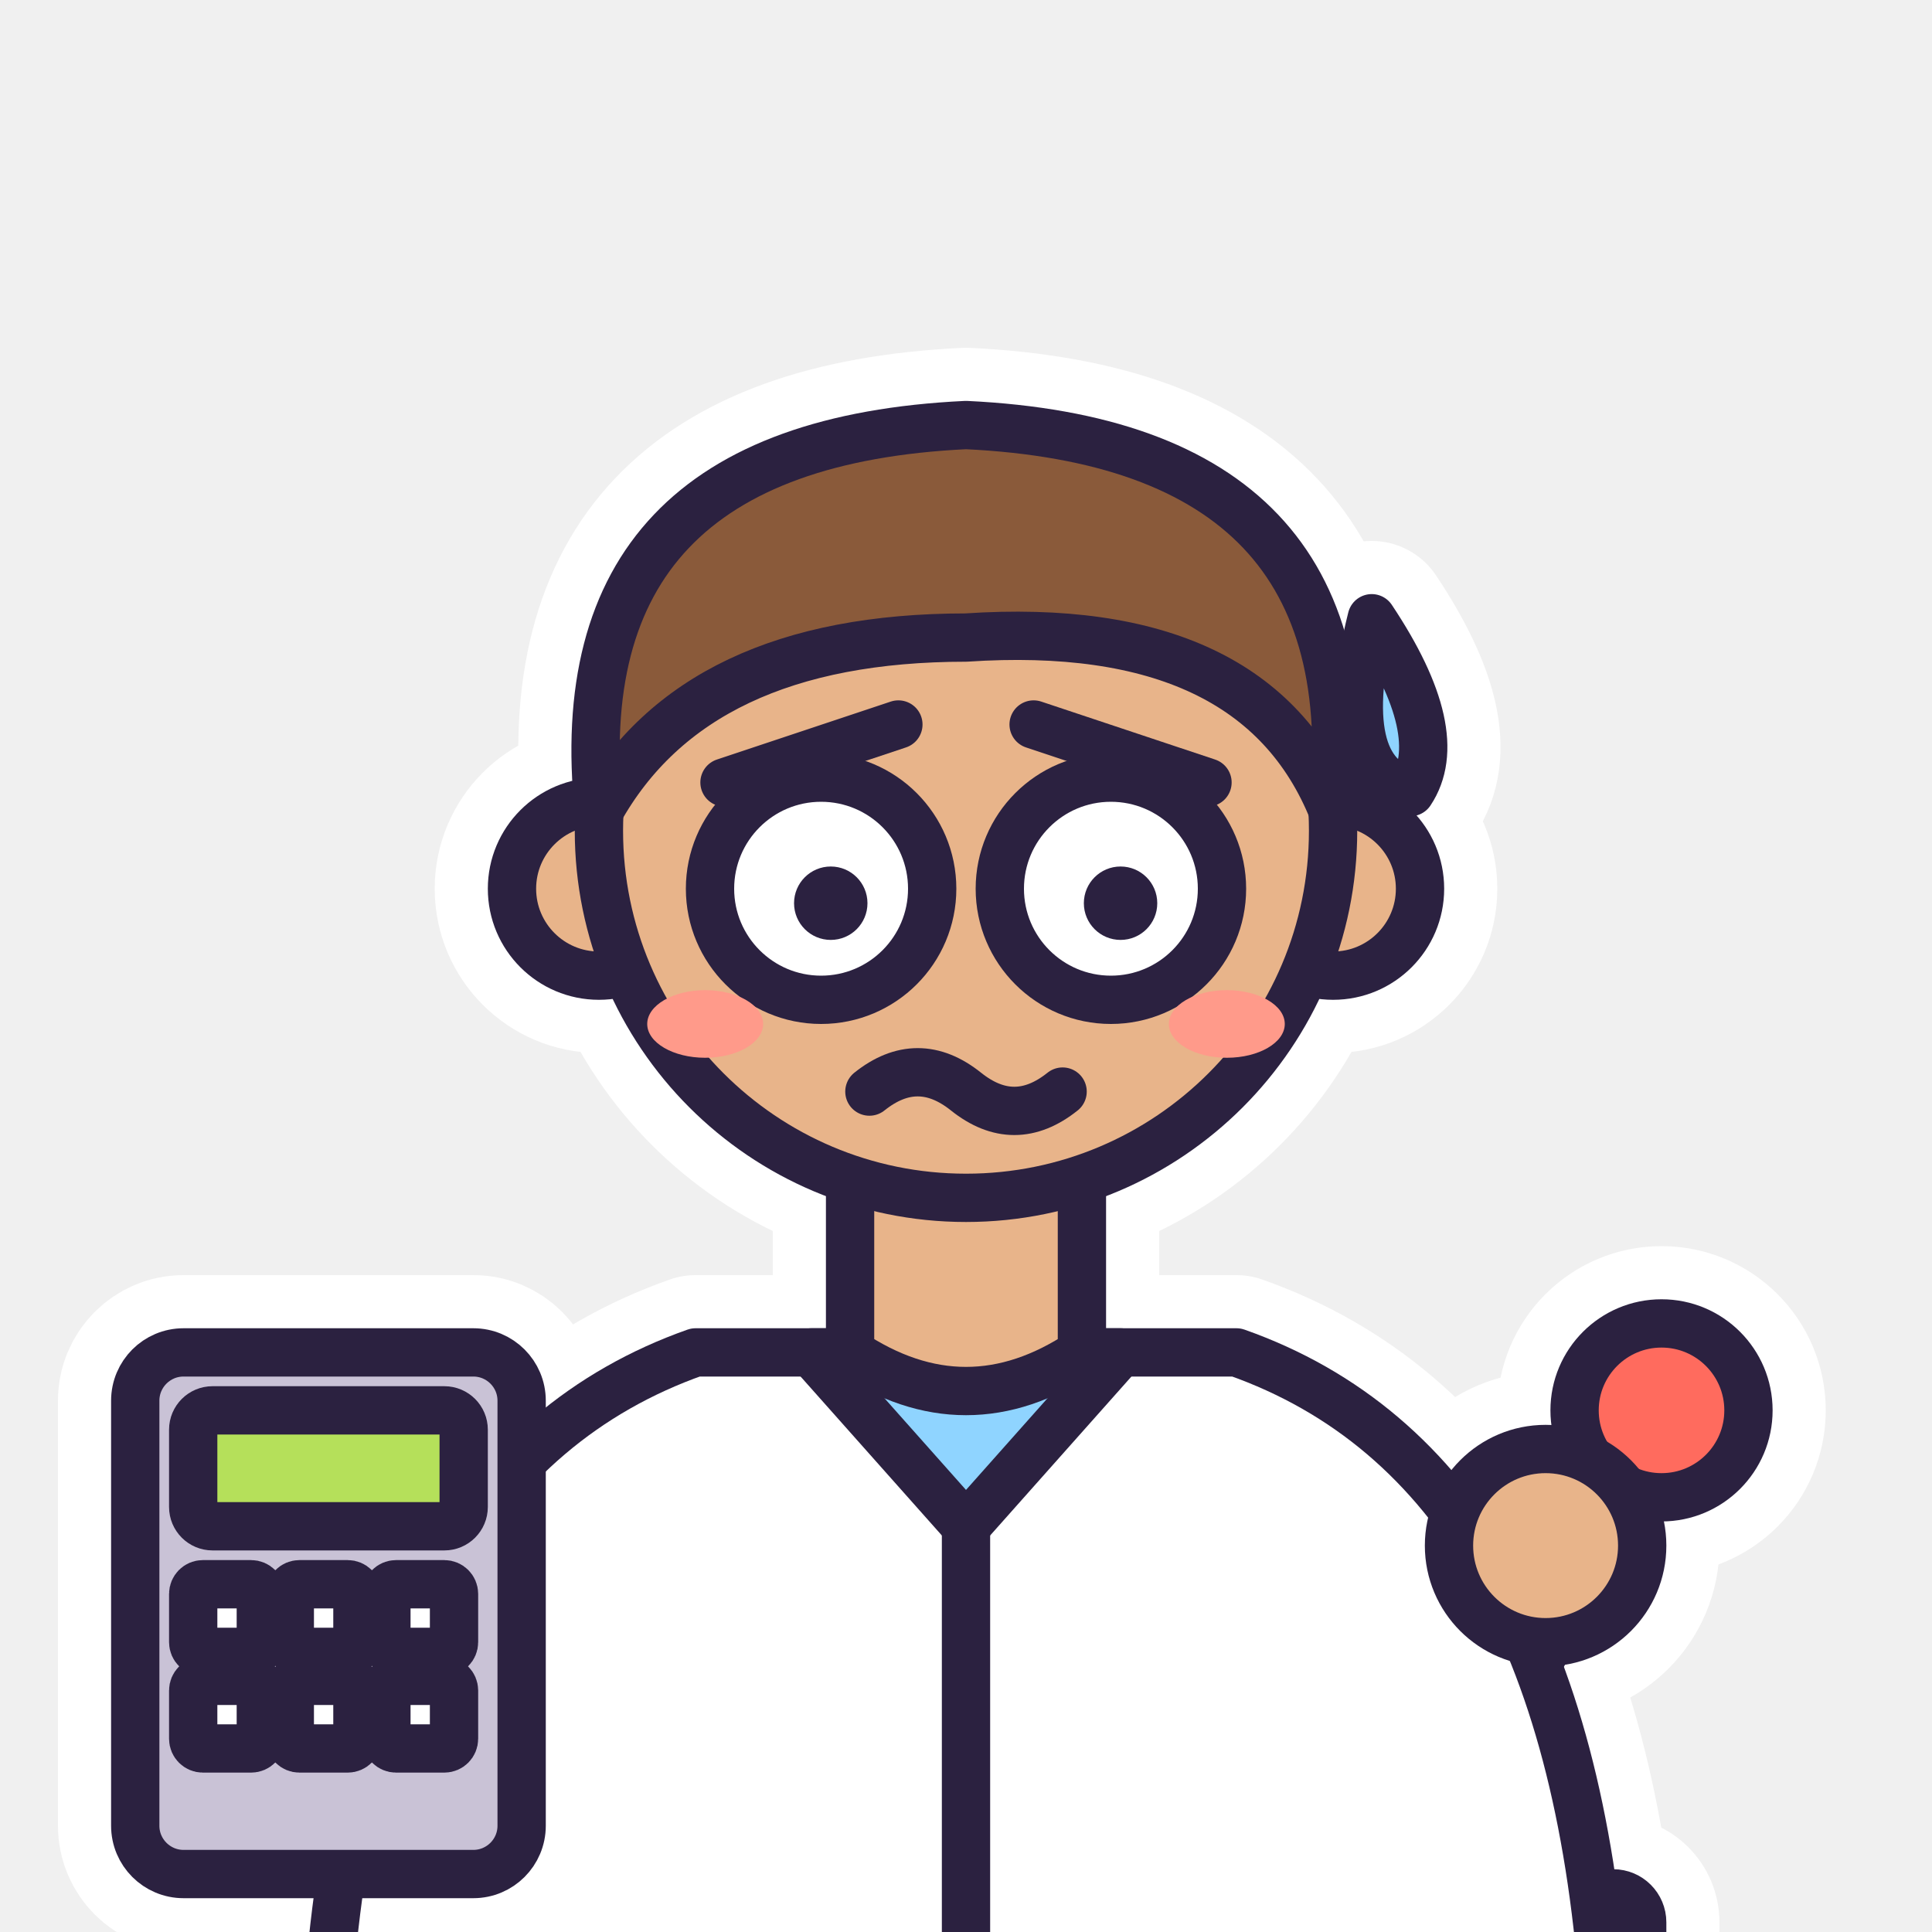
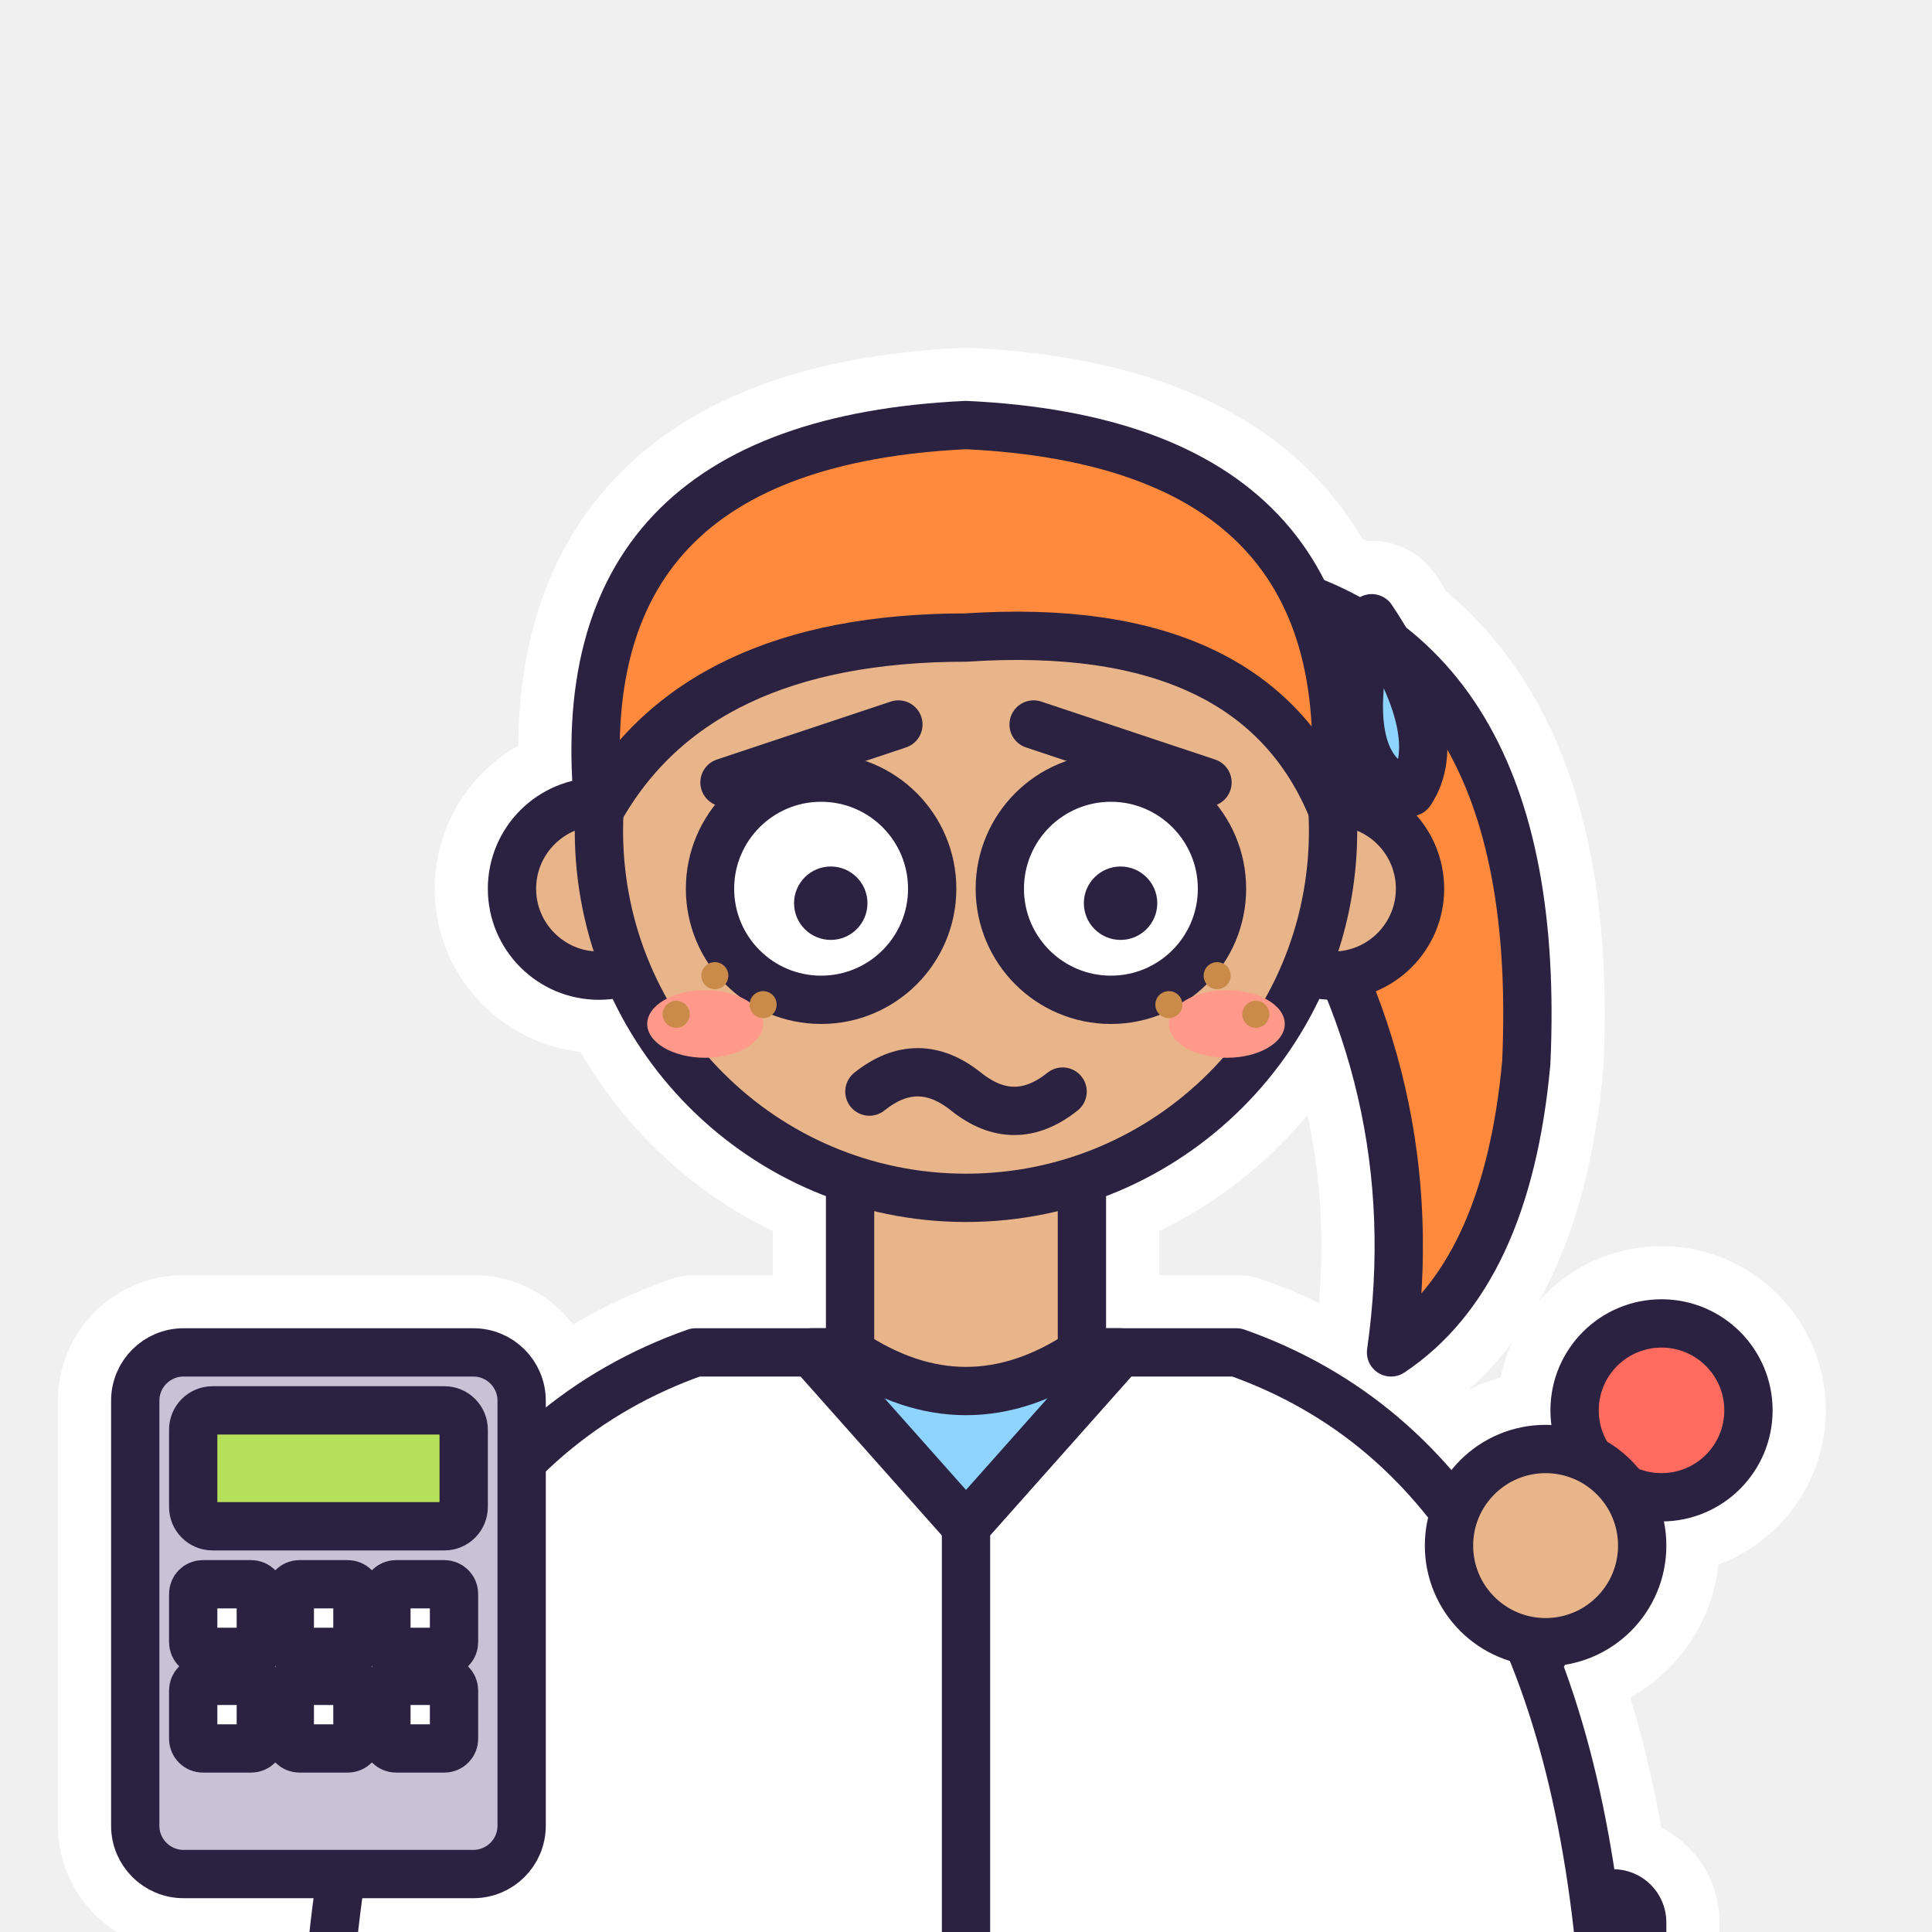
<svg xmlns="http://www.w3.org/2000/svg" xmlns:xlink="http://www.w3.org/1999/xlink" viewBox="0 0 200 200">
  <defs>
    <g id="a" stroke-linejoin="round" stroke-linecap="round">
      <path d="M140 206 L170 150" fill="none" stroke-width="7" />
      <circle cx="172" cy="146" r="9" fill="#ff6b5e" />
      <rect x="126" y="196" width="44" height="10" rx="3" fill="#6b6182" />
+       <path d="M128 60 Q160 66 158 110 Q156 132 144 140 Q148 112 132 88 Z" fill="#ff8a3d" />
      <path d="M34 206 Q38 152 72 140 L128 140 Q162 152 166 206 Z" fill="#ffffff" />
      <path d="M84 140 L100 158 L116 140 Z" fill="#8fd4ff" />
      <path d="M100 158 L100 206 M100 172 L100 172 M100 188 L100 188" fill="none" />
      <path d="M88 116 L112 116 L112 140 Q100 148 88 140 Z" fill="#e8b48a" />
      <circle cx="62" cy="92" r="9" fill="#e8b48a" />
      <circle cx="138" cy="92" r="9" fill="#e8b48a" />
      <circle cx="100" cy="86" r="38" fill="#e8b48a" />
-       <path d="M62 84 Q58 46 100 44 Q142 46 138 84 Q130 64 100 66 Q72 66 62 84 Z" fill="#8a5a3a" />
+       <path d="M62 84 Q58 46 100 44 Q142 46 138 84 Q130 64 100 66 Q72 66 62 84 Z" fill="#ff8a3d" />
      <circle cx="85" cy="92" r="11.5" fill="#ffffff" />
      <circle cx="115" cy="92" r="11.5" fill="#ffffff" />
      <circle cx="86" cy="93.5" r="3.8" fill="#2b2140" stroke="none" />
      <circle cx="116" cy="93.5" r="3.8" fill="#2b2140" stroke="none" />
      <path d="M75 81 L93 75" fill="none" />
      <path d="M125 81 L107 75" fill="none" />
      <ellipse cx="73" cy="106" rx="6" ry="3.5" fill="#ff9a8a" stroke="none" />
      <ellipse cx="127" cy="106" rx="6" ry="3.5" fill="#ff9a8a" stroke="none" />
      <path d="M90 113 Q95 109 100 113 Q105 117 110 113" fill="none" />
+       <circle cx="74" cy="101" r="1.4" fill="#c98a4a" stroke="none" />
+       <circle cx="79" cy="104" r="1.4" fill="#c98a4a" stroke="none" />
+       <circle cx="70" cy="105" r="1.4" fill="#c98a4a" stroke="none" />
+       <circle cx="126" cy="101" r="1.4" fill="#c98a4a" stroke="none" />
+       <circle cx="121" cy="104" r="1.4" fill="#c98a4a" stroke="none" />
+       <circle cx="130" cy="105" r="1.4" fill="#c98a4a" stroke="none" />
      <path d="M142 64 Q150 76 146 82 Q138 80 142 64 Z" fill="#8fd4ff" />
      <circle cx="160" cy="160" r="10" fill="#e8b48a" />
      <rect x="14" y="140" width="40" height="54" rx="5" fill="#c9c2d6" />
      <rect x="20" y="146" width="28" height="12" rx="2" fill="#b5e05a" />
      <rect x="20" y="164" width="7" height="7" rx="1" fill="#ffffff" />
      <rect x="20" y="174" width="7" height="7" rx="1" fill="#ffffff" />
      <rect x="30" y="164" width="7" height="7" rx="1" fill="#ffffff" />
      <rect x="30" y="174" width="7" height="7" rx="1" fill="#ffffff" />
      <rect x="40" y="164" width="7" height="7" rx="1" fill="#ffffff" />
      <rect x="40" y="174" width="7" height="7" rx="1" fill="#ffffff" />
    </g>
  </defs>
  <use href="#a" xlink:href="#a" stroke="#ffffff" stroke-width="16" />
  <use href="#a" xlink:href="#a" stroke="#2b2140" stroke-width="5" />
</svg>
